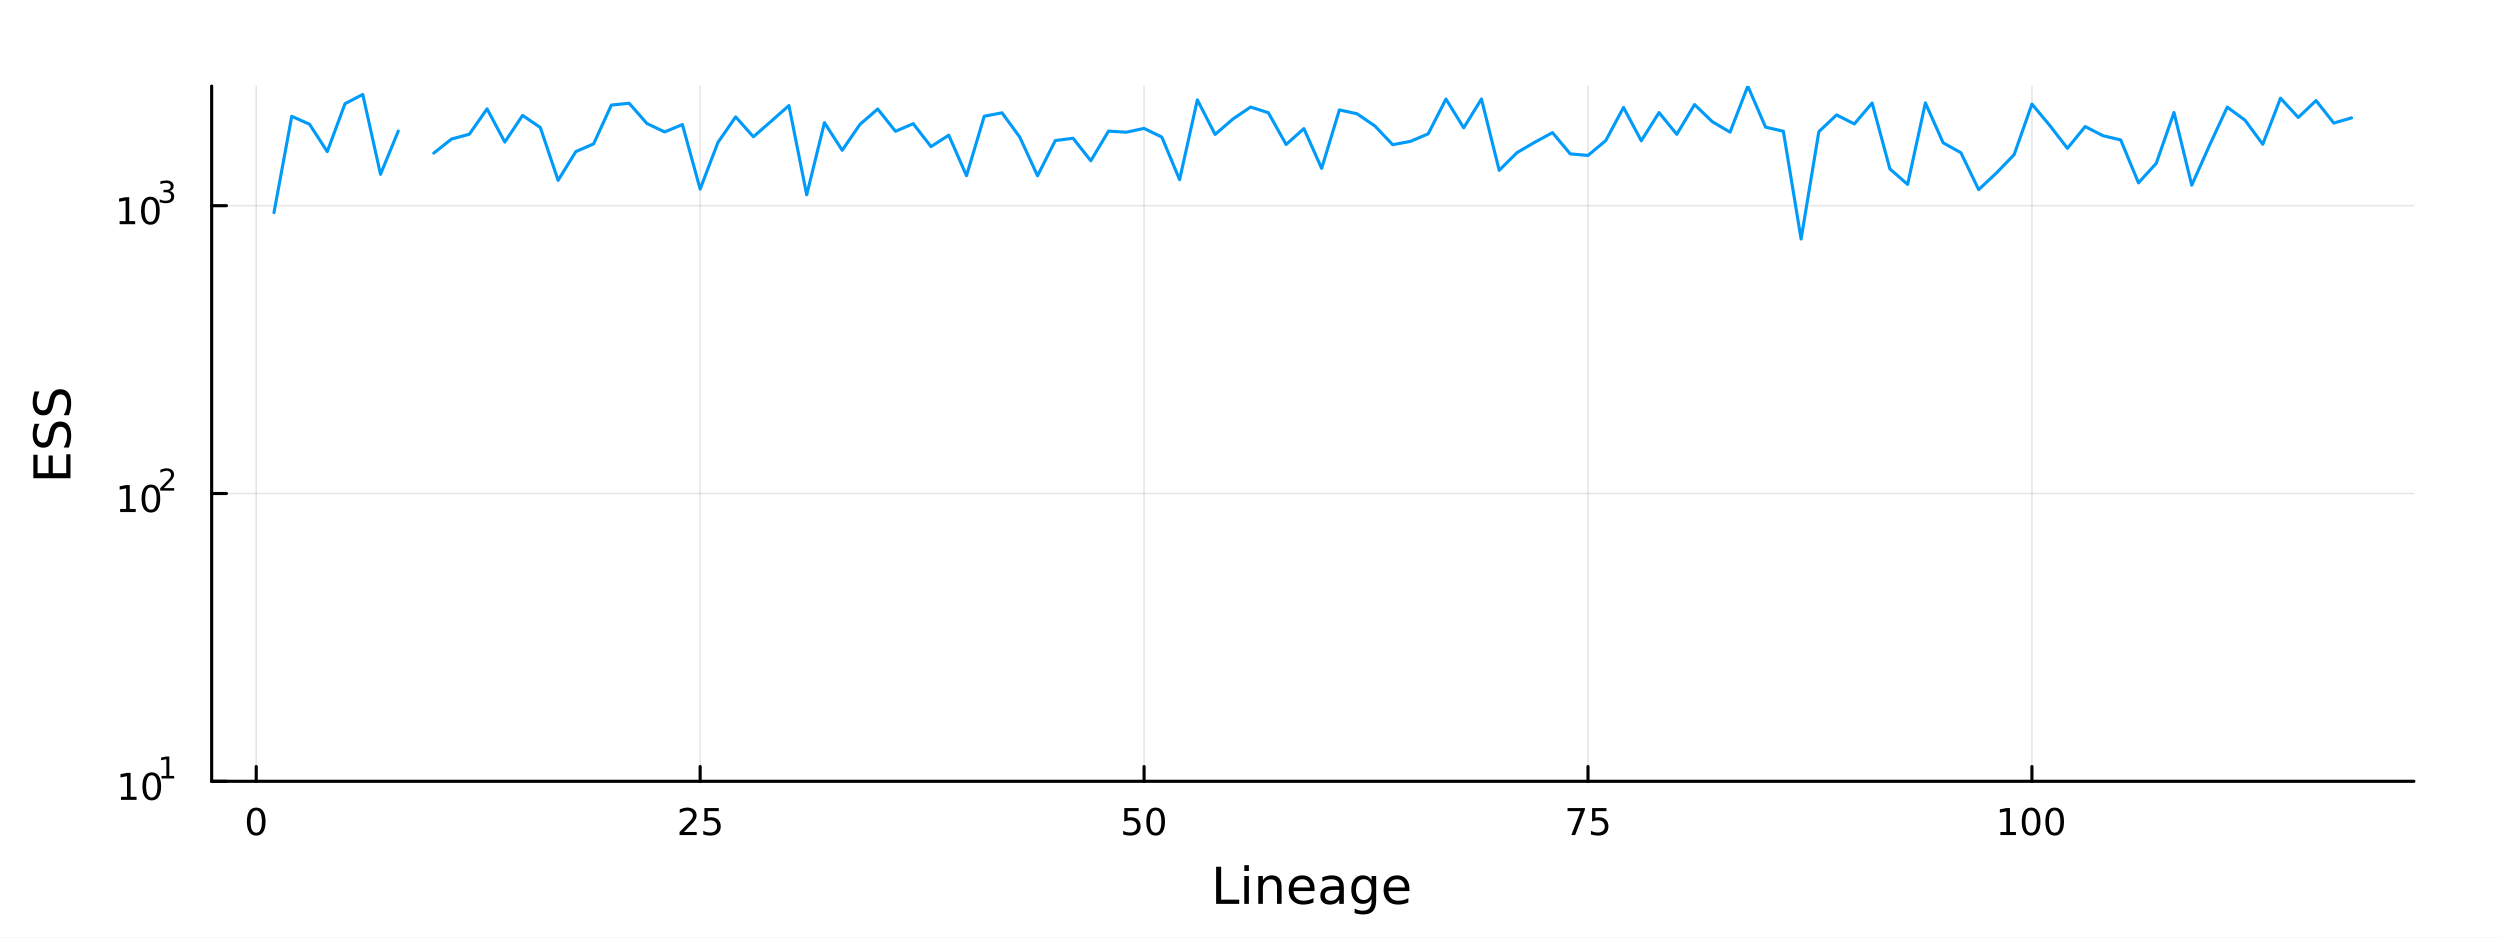
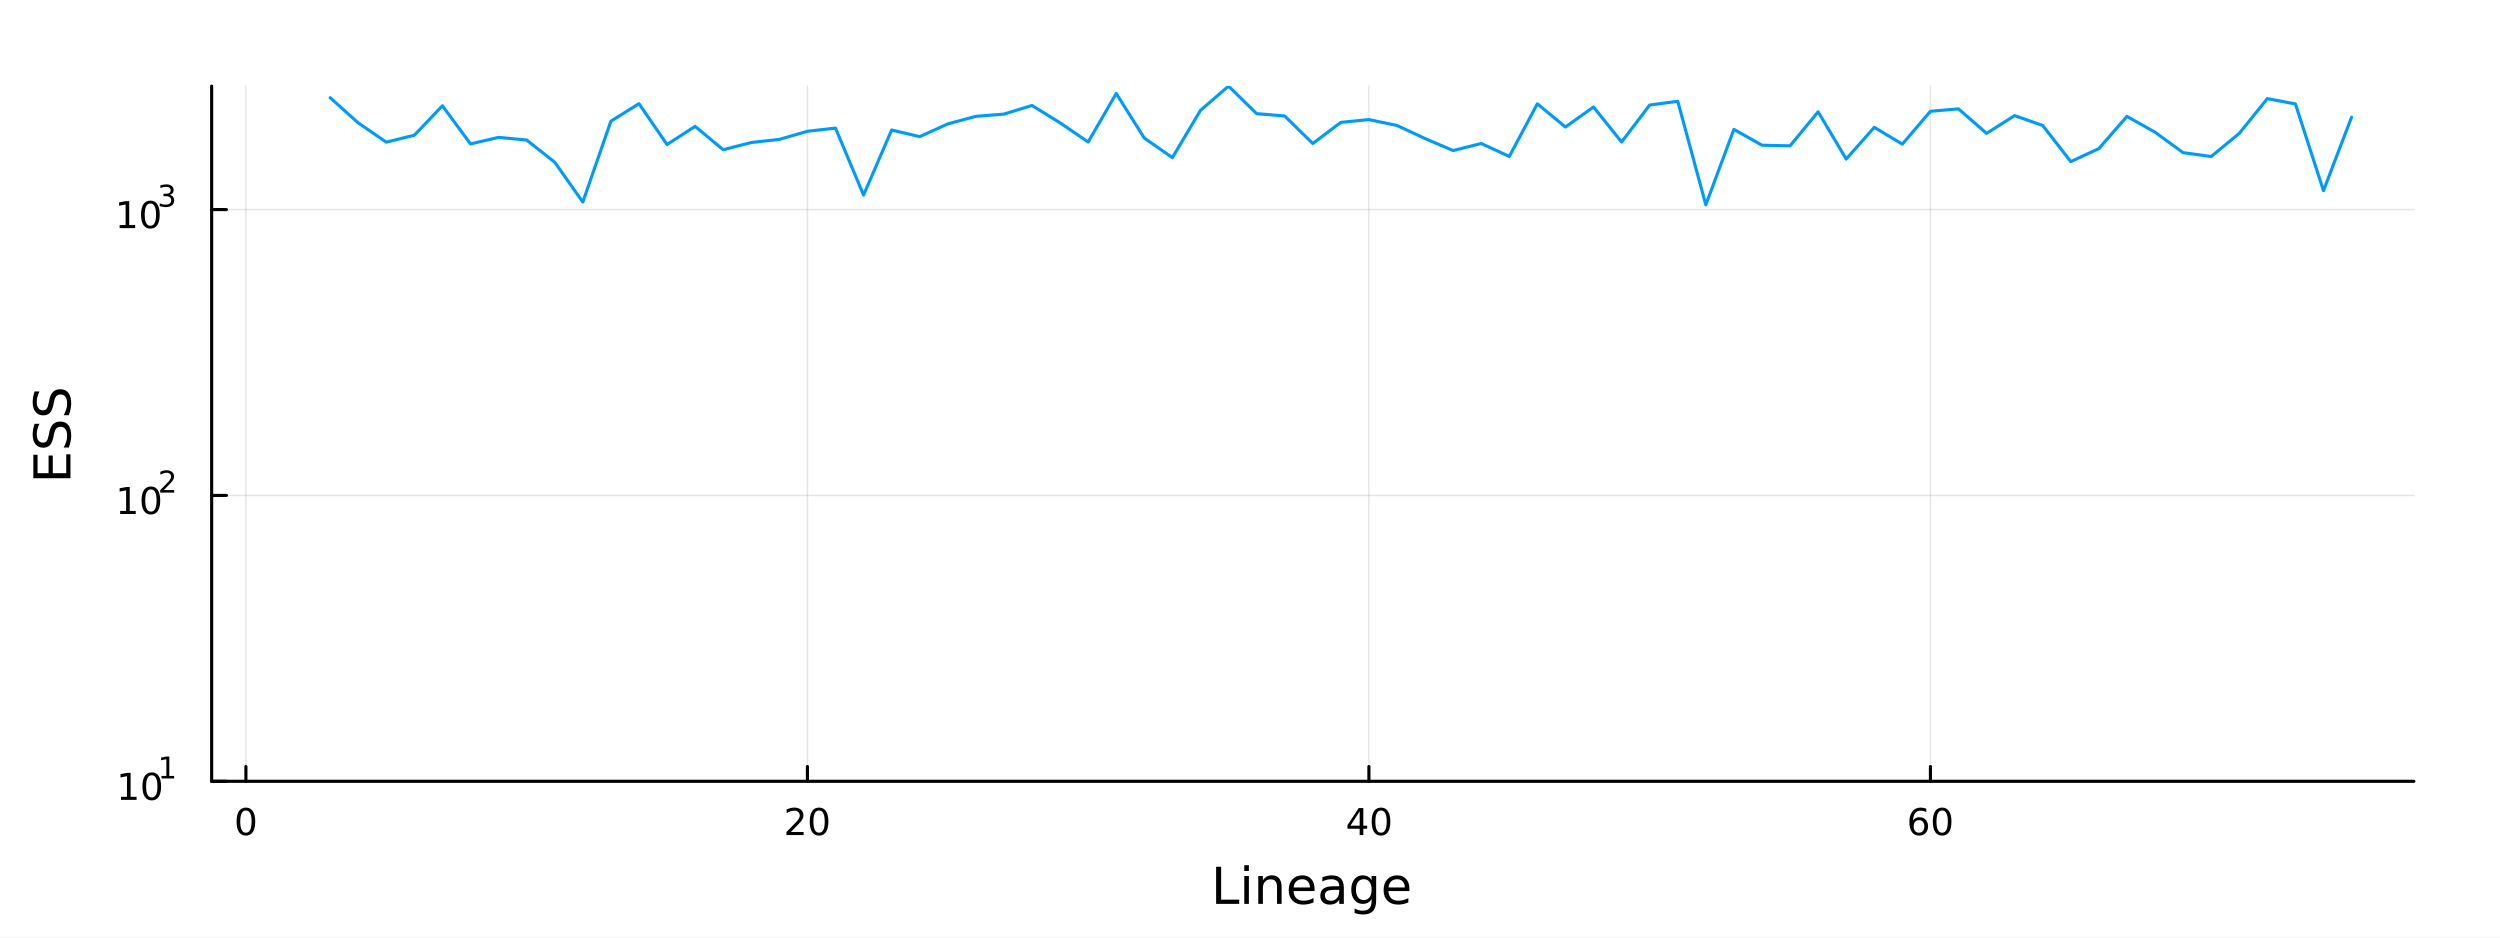
<svg xmlns="http://www.w3.org/2000/svg" width="800" height="300" viewBox="0 0 3200 1200">
  <defs>
-     <clipPath id="clip720">
+     <clipPath id="clip120">
      <rect x="0" y="0" width="3200" height="1200" />
    </clipPath>
  </defs>
-   <path clip-path="url(#clip720)" d="M0 1200 L3200 1200 L3200 0 L0 0  Z" fill="#ffffff" fill-rule="evenodd" fill-opacity="1" />
+   <path clip-path="url(#clip120)" d="M0 1200 L3200 1200 L3200 0 L0 0  Z" fill="#ffffff" fill-rule="evenodd" fill-opacity="1" />
  <defs>
-     <clipPath id="clip721">
+     <clipPath id="clip121">
      <rect x="640" y="0" width="2241" height="1200" />
    </clipPath>
  </defs>
-   <path clip-path="url(#clip720)" d="M270.918 1000.1 L3089.76 1000.1 L3089.76 110.236 L270.918 110.236  Z" fill="#ffffff" fill-rule="evenodd" fill-opacity="1" />
+   <path clip-path="url(#clip120)" d="M270.918 1000.1 L3089.76 1000.1 L3089.76 110.236 L270.918 110.236  Z" fill="#ffffff" fill-rule="evenodd" fill-opacity="1" />
  <defs>
-     <clipPath id="clip722">
+     <clipPath id="clip122">
      <rect x="270" y="110" width="2820" height="891" />
    </clipPath>
  </defs>
-   <polyline clip-path="url(#clip722)" style="stroke:#000000; stroke-linecap:round; stroke-linejoin:round; stroke-width:2; stroke-opacity:0.1; fill:none" points="327.967,1000.1 327.967,110.236 " />
-   <polyline clip-path="url(#clip722)" style="stroke:#000000; stroke-linecap:round; stroke-linejoin:round; stroke-width:2; stroke-opacity:0.1; fill:none" points="896.191,1000.1 896.191,110.236 " />
-   <polyline clip-path="url(#clip722)" style="stroke:#000000; stroke-linecap:round; stroke-linejoin:round; stroke-width:2; stroke-opacity:0.1; fill:none" points="1464.42,1000.1 1464.42,110.236 " />
-   <polyline clip-path="url(#clip722)" style="stroke:#000000; stroke-linecap:round; stroke-linejoin:round; stroke-width:2; stroke-opacity:0.1; fill:none" points="2032.64,1000.1 2032.64,110.236 " />
-   <polyline clip-path="url(#clip722)" style="stroke:#000000; stroke-linecap:round; stroke-linejoin:round; stroke-width:2; stroke-opacity:0.1; fill:none" points="2600.86,1000.1 2600.86,110.236 " />
-   <polyline clip-path="url(#clip720)" style="stroke:#000000; stroke-linecap:round; stroke-linejoin:round; stroke-width:4; stroke-opacity:1; fill:none" points="270.918,1000.1 3089.76,1000.1 " />
-   <polyline clip-path="url(#clip720)" style="stroke:#000000; stroke-linecap:round; stroke-linejoin:round; stroke-width:4; stroke-opacity:1; fill:none" points="327.967,1000.1 327.967,981.2 " />
-   <polyline clip-path="url(#clip720)" style="stroke:#000000; stroke-linecap:round; stroke-linejoin:round; stroke-width:4; stroke-opacity:1; fill:none" points="896.191,1000.1 896.191,981.2 " />
-   <polyline clip-path="url(#clip720)" style="stroke:#000000; stroke-linecap:round; stroke-linejoin:round; stroke-width:4; stroke-opacity:1; fill:none" points="1464.42,1000.1 1464.42,981.2 " />
-   <polyline clip-path="url(#clip720)" style="stroke:#000000; stroke-linecap:round; stroke-linejoin:round; stroke-width:4; stroke-opacity:1; fill:none" points="2032.64,1000.1 2032.64,981.2 " />
-   <polyline clip-path="url(#clip720)" style="stroke:#000000; stroke-linecap:round; stroke-linejoin:round; stroke-width:4; stroke-opacity:1; fill:none" points="2600.86,1000.1 2600.86,981.2 " />
-   <path clip-path="url(#clip720)" d="M327.967 1037.42 Q324.356 1037.42 322.528 1040.98 Q320.722 1044.52 320.722 1051.65 Q320.722 1058.76 322.528 1062.32 Q324.356 1065.87 327.967 1065.87 Q331.602 1065.87 333.407 1062.32 Q335.236 1058.76 335.236 1051.65 Q335.236 1044.52 333.407 1040.98 Q331.602 1037.42 327.967 1037.42 M327.967 1033.71 Q333.777 1033.71 336.833 1038.32 Q339.912 1042.9 339.912 1051.65 Q339.912 1060.38 336.833 1064.99 Q333.777 1069.57 327.967 1069.57 Q322.157 1069.57 319.078 1064.99 Q316.023 1060.38 316.023 1051.65 Q316.023 1042.9 319.078 1038.32 Q322.157 1033.71 327.967 1033.71 Z" fill="#000000" fill-rule="nonzero" fill-opacity="1" />
-   <path clip-path="url(#clip720)" d="M875.462 1064.96 L891.782 1064.96 L891.782 1068.9 L869.837 1068.9 L869.837 1064.96 Q872.499 1062.21 877.083 1057.58 Q881.689 1052.93 882.87 1051.58 Q885.115 1049.06 885.995 1047.32 Q886.898 1045.56 886.898 1043.87 Q886.898 1041.12 884.953 1039.38 Q883.032 1037.65 879.93 1037.65 Q877.731 1037.65 875.277 1038.41 Q872.847 1039.18 870.069 1040.73 L870.069 1036 Q872.893 1034.87 875.347 1034.29 Q877.8 1033.71 879.837 1033.71 Q885.208 1033.71 888.402 1036.4 Q891.597 1039.08 891.597 1043.57 Q891.597 1045.7 890.786 1047.62 Q889.999 1049.52 887.893 1052.12 Q887.314 1052.79 884.212 1056 Q881.111 1059.2 875.462 1064.96 Z" fill="#000000" fill-rule="nonzero" fill-opacity="1" />
-   <path clip-path="url(#clip720)" d="M901.643 1034.34 L919.999 1034.34 L919.999 1038.27 L905.925 1038.27 L905.925 1046.75 Q906.944 1046.4 907.962 1046.24 Q908.981 1046.05 909.999 1046.05 Q915.786 1046.05 919.166 1049.22 Q922.545 1052.39 922.545 1057.81 Q922.545 1063.39 919.073 1066.49 Q915.601 1069.57 909.282 1069.57 Q907.106 1069.57 904.837 1069.2 Q902.592 1068.83 900.184 1068.09 L900.184 1063.39 Q902.268 1064.52 904.49 1065.08 Q906.712 1065.63 909.189 1065.63 Q913.194 1065.63 915.532 1063.53 Q917.87 1061.42 917.87 1057.81 Q917.87 1054.2 915.532 1052.09 Q913.194 1049.99 909.189 1049.99 Q907.314 1049.99 905.439 1050.4 Q903.587 1050.82 901.643 1051.7 L901.643 1034.34 Z" fill="#000000" fill-rule="nonzero" fill-opacity="1" />
-   <path clip-path="url(#clip720)" d="M1439.11 1034.34 L1457.47 1034.34 L1457.47 1038.27 L1443.4 1038.27 L1443.4 1046.75 Q1444.42 1046.4 1445.43 1046.24 Q1446.45 1046.05 1447.47 1046.05 Q1453.26 1046.05 1456.64 1049.22 Q1460.02 1052.39 1460.02 1057.81 Q1460.02 1063.39 1456.55 1066.49 Q1453.07 1069.57 1446.75 1069.57 Q1444.58 1069.57 1442.31 1069.2 Q1440.06 1068.83 1437.66 1068.09 L1437.66 1063.39 Q1439.74 1064.52 1441.96 1065.08 Q1444.18 1065.63 1446.66 1065.63 Q1450.67 1065.63 1453 1063.53 Q1455.34 1061.42 1455.34 1057.81 Q1455.34 1054.2 1453 1052.09 Q1450.67 1049.99 1446.66 1049.99 Q1444.79 1049.99 1442.91 1050.4 Q1441.06 1050.82 1439.11 1051.7 L1439.11 1034.34 Z" fill="#000000" fill-rule="nonzero" fill-opacity="1" />
-   <path clip-path="url(#clip720)" d="M1479.23 1037.42 Q1475.62 1037.42 1473.79 1040.98 Q1471.98 1044.52 1471.98 1051.65 Q1471.98 1058.76 1473.79 1062.32 Q1475.62 1065.87 1479.23 1065.87 Q1482.86 1065.87 1484.67 1062.32 Q1486.5 1058.76 1486.5 1051.65 Q1486.5 1044.52 1484.67 1040.98 Q1482.86 1037.42 1479.23 1037.42 M1479.23 1033.71 Q1485.04 1033.71 1488.1 1038.32 Q1491.17 1042.9 1491.17 1051.65 Q1491.17 1060.38 1488.1 1064.99 Q1485.04 1069.57 1479.23 1069.57 Q1473.42 1069.57 1470.34 1064.99 Q1467.29 1060.38 1467.29 1051.65 Q1467.29 1042.9 1470.34 1038.32 Q1473.42 1033.71 1479.23 1033.71 Z" fill="#000000" fill-rule="nonzero" fill-opacity="1" />
-   <path clip-path="url(#clip720)" d="M2006.49 1034.34 L2028.72 1034.34 L2028.72 1036.33 L2016.17 1068.9 L2011.29 1068.9 L2023.09 1038.27 L2006.49 1038.27 L2006.49 1034.34 Z" fill="#000000" fill-rule="nonzero" fill-opacity="1" />
-   <path clip-path="url(#clip720)" d="M2037.88 1034.34 L2056.24 1034.34 L2056.24 1038.27 L2042.17 1038.27 L2042.17 1046.75 Q2043.18 1046.4 2044.2 1046.24 Q2045.22 1046.05 2046.24 1046.05 Q2052.03 1046.05 2055.41 1049.22 Q2058.79 1052.39 2058.79 1057.81 Q2058.79 1063.39 2055.31 1066.49 Q2051.84 1069.57 2045.52 1069.57 Q2043.35 1069.57 2041.08 1069.2 Q2038.83 1068.83 2036.42 1068.09 L2036.42 1063.39 Q2038.51 1064.52 2040.73 1065.08 Q2042.95 1065.63 2045.43 1065.63 Q2049.43 1065.63 2051.77 1063.53 Q2054.11 1061.42 2054.11 1057.81 Q2054.11 1054.2 2051.77 1052.09 Q2049.43 1049.99 2045.43 1049.99 Q2043.55 1049.99 2041.68 1050.4 Q2039.83 1050.82 2037.88 1051.7 L2037.88 1034.34 Z" fill="#000000" fill-rule="nonzero" fill-opacity="1" />
-   <path clip-path="url(#clip720)" d="M2560.47 1064.96 L2568.11 1064.96 L2568.11 1038.6 L2559.8 1040.26 L2559.8 1036 L2568.06 1034.34 L2572.74 1034.34 L2572.74 1064.96 L2580.38 1064.96 L2580.38 1068.9 L2560.47 1068.9 L2560.47 1064.96 Z" fill="#000000" fill-rule="nonzero" fill-opacity="1" />
-   <path clip-path="url(#clip720)" d="M2599.82 1037.42 Q2596.21 1037.42 2594.38 1040.98 Q2592.58 1044.52 2592.58 1051.65 Q2592.58 1058.76 2594.38 1062.32 Q2596.21 1065.87 2599.82 1065.87 Q2603.46 1065.87 2605.26 1062.32 Q2607.09 1058.76 2607.09 1051.65 Q2607.09 1044.52 2605.26 1040.98 Q2603.46 1037.42 2599.82 1037.42 M2599.82 1033.71 Q2605.63 1033.71 2608.69 1038.32 Q2611.77 1042.9 2611.77 1051.65 Q2611.77 1060.38 2608.69 1064.99 Q2605.63 1069.57 2599.82 1069.57 Q2594.01 1069.57 2590.93 1064.99 Q2587.88 1060.38 2587.88 1051.65 Q2587.88 1042.9 2590.93 1038.32 Q2594.01 1033.71 2599.82 1033.71 Z" fill="#000000" fill-rule="nonzero" fill-opacity="1" />
-   <path clip-path="url(#clip720)" d="M2629.98 1037.42 Q2626.37 1037.42 2624.54 1040.98 Q2622.74 1044.52 2622.74 1051.65 Q2622.74 1058.76 2624.54 1062.32 Q2626.37 1065.87 2629.98 1065.87 Q2633.62 1065.87 2635.42 1062.32 Q2637.25 1058.76 2637.25 1051.65 Q2637.25 1044.52 2635.42 1040.98 Q2633.62 1037.42 2629.98 1037.42 M2629.98 1033.71 Q2635.79 1033.71 2638.85 1038.32 Q2641.93 1042.9 2641.93 1051.65 Q2641.93 1060.38 2638.85 1064.99 Q2635.79 1069.57 2629.98 1069.57 Q2624.17 1069.57 2621.1 1064.99 Q2618.04 1060.38 2618.04 1051.65 Q2618.04 1042.9 2621.1 1038.32 Q2624.17 1033.71 2629.98 1033.71 Z" fill="#000000" fill-rule="nonzero" fill-opacity="1" />
-   <path clip-path="url(#clip720)" d="M1556.64 1109.44 L1563.07 1109.44 L1563.07 1151.55 L1586.21 1151.55 L1586.21 1156.96 L1556.64 1156.96 L1556.64 1109.44 Z" fill="#000000" fill-rule="nonzero" fill-opacity="1" />
-   <path clip-path="url(#clip720)" d="M1592.7 1121.31 L1598.56 1121.31 L1598.56 1156.96 L1592.7 1156.96 L1592.7 1121.31 M1592.7 1107.44 L1598.56 1107.44 L1598.56 1114.85 L1592.7 1114.85 L1592.7 1107.44 Z" fill="#000000" fill-rule="nonzero" fill-opacity="1" />
-   <path clip-path="url(#clip720)" d="M1640.44 1135.45 L1640.44 1156.96 L1634.59 1156.96 L1634.59 1135.64 Q1634.59 1130.58 1632.61 1128.06 Q1630.64 1125.55 1626.69 1125.55 Q1621.95 1125.55 1619.21 1128.57 Q1616.48 1131.59 1616.48 1136.81 L1616.48 1156.96 L1610.59 1156.96 L1610.59 1121.31 L1616.48 1121.31 L1616.48 1126.85 Q1618.58 1123.64 1621.41 1122.05 Q1624.27 1120.45 1628 1120.45 Q1634.14 1120.45 1637.29 1124.27 Q1640.44 1128.06 1640.44 1135.45 Z" fill="#000000" fill-rule="nonzero" fill-opacity="1" />
-   <path clip-path="url(#clip720)" d="M1682.62 1137.67 L1682.62 1140.54 L1655.69 1140.54 Q1656.07 1146.59 1659.32 1149.77 Q1662.6 1152.92 1668.42 1152.92 Q1671.79 1152.92 1674.95 1152.09 Q1678.13 1151.26 1681.25 1149.61 L1681.25 1155.15 Q1678.1 1156.48 1674.79 1157.18 Q1671.48 1157.88 1668.07 1157.88 Q1659.54 1157.88 1654.54 1152.92 Q1649.58 1147.95 1649.58 1139.49 Q1649.58 1130.74 1654.29 1125.61 Q1659.03 1120.45 1667.05 1120.45 Q1674.25 1120.45 1678.42 1125.1 Q1682.62 1129.72 1682.62 1137.67 M1676.76 1135.95 Q1676.7 1131.15 1674.05 1128.28 Q1671.44 1125.42 1667.12 1125.42 Q1662.21 1125.42 1659.25 1128.19 Q1656.33 1130.96 1655.88 1135.99 L1676.76 1135.95 Z" fill="#000000" fill-rule="nonzero" fill-opacity="1" />
-   <path clip-path="url(#clip720)" d="M1708.43 1139.04 Q1701.33 1139.04 1698.59 1140.67 Q1695.86 1142.29 1695.86 1146.2 Q1695.86 1149.32 1697.89 1151.17 Q1699.96 1152.98 1703.5 1152.98 Q1708.37 1152.98 1711.29 1149.55 Q1714.25 1146.08 1714.25 1140.35 L1714.25 1139.04 L1708.43 1139.04 M1720.11 1136.62 L1720.11 1156.96 L1714.25 1156.96 L1714.25 1151.55 Q1712.25 1154.8 1709.26 1156.36 Q1706.27 1157.88 1701.94 1157.88 Q1696.46 1157.88 1693.22 1154.83 Q1690 1151.74 1690 1146.59 Q1690 1140.57 1694.01 1137.51 Q1698.05 1134.46 1706.04 1134.46 L1714.25 1134.46 L1714.25 1133.89 Q1714.25 1129.84 1711.58 1127.65 Q1708.94 1125.42 1704.13 1125.42 Q1701.08 1125.42 1698.18 1126.15 Q1695.28 1126.88 1692.61 1128.35 L1692.61 1122.94 Q1695.83 1121.7 1698.85 1121.09 Q1701.87 1120.45 1704.74 1120.45 Q1712.47 1120.45 1716.29 1124.46 Q1720.11 1128.48 1720.11 1136.62 Z" fill="#000000" fill-rule="nonzero" fill-opacity="1" />
-   <path clip-path="url(#clip720)" d="M1755.63 1138.72 Q1755.63 1132.36 1752.99 1128.86 Q1750.38 1125.36 1745.64 1125.36 Q1740.93 1125.36 1738.28 1128.86 Q1735.67 1132.36 1735.67 1138.72 Q1735.67 1145.06 1738.28 1148.56 Q1740.93 1152.06 1745.64 1152.06 Q1750.38 1152.06 1752.99 1148.56 Q1755.63 1145.06 1755.63 1138.72 M1761.49 1152.54 Q1761.49 1161.64 1757.45 1166.06 Q1753.4 1170.52 1745.06 1170.52 Q1741.98 1170.52 1739.24 1170.04 Q1736.5 1169.6 1733.92 1168.64 L1733.92 1162.95 Q1736.5 1164.35 1739.02 1165.01 Q1741.53 1165.68 1744.14 1165.68 Q1749.9 1165.68 1752.77 1162.66 Q1755.63 1159.67 1755.63 1153.59 L1755.63 1150.69 Q1753.82 1153.84 1750.98 1155.4 Q1748.15 1156.96 1744.2 1156.96 Q1737.65 1156.96 1733.64 1151.96 Q1729.63 1146.97 1729.63 1138.72 Q1729.63 1130.45 1733.64 1125.45 Q1737.65 1120.45 1744.2 1120.45 Q1748.15 1120.45 1750.98 1122.01 Q1753.82 1123.57 1755.63 1126.72 L1755.63 1121.31 L1761.49 1121.31 L1761.49 1152.54 Z" fill="#000000" fill-rule="nonzero" fill-opacity="1" />
-   <path clip-path="url(#clip720)" d="M1804.04 1137.67 L1804.04 1140.54 L1777.12 1140.54 Q1777.5 1146.59 1780.74 1149.77 Q1784.02 1152.92 1789.85 1152.92 Q1793.22 1152.92 1796.37 1152.09 Q1799.55 1151.26 1802.67 1149.61 L1802.67 1155.15 Q1799.52 1156.48 1796.21 1157.18 Q1792.9 1157.88 1789.5 1157.88 Q1780.97 1157.88 1775.97 1152.92 Q1771 1147.95 1771 1139.49 Q1771 1130.74 1775.71 1125.61 Q1780.46 1120.45 1788.48 1120.45 Q1795.67 1120.45 1799.84 1125.1 Q1804.04 1129.72 1804.04 1137.67 M1798.19 1135.95 Q1798.12 1131.15 1795.48 1128.28 Q1792.87 1125.42 1788.54 1125.42 Q1783.64 1125.42 1780.68 1128.19 Q1777.75 1130.96 1777.31 1135.99 L1798.19 1135.95 Z" fill="#000000" fill-rule="nonzero" fill-opacity="1" />
-   <polyline clip-path="url(#clip722)" style="stroke:#000000; stroke-linecap:round; stroke-linejoin:round; stroke-width:2; stroke-opacity:0.1; fill:none" points="270.918,1000.1 3089.76,1000.1 " />
-   <polyline clip-path="url(#clip722)" style="stroke:#000000; stroke-linecap:round; stroke-linejoin:round; stroke-width:2; stroke-opacity:0.1; fill:none" points="270.918,631.679 3089.76,631.679 " />
-   <polyline clip-path="url(#clip722)" style="stroke:#000000; stroke-linecap:round; stroke-linejoin:round; stroke-width:2; stroke-opacity:0.1; fill:none" points="270.918,263.26 3089.76,263.26 " />
-   <polyline clip-path="url(#clip720)" style="stroke:#000000; stroke-linecap:round; stroke-linejoin:round; stroke-width:4; stroke-opacity:1; fill:none" points="270.918,1000.1 270.918,110.236 " />
-   <polyline clip-path="url(#clip720)" style="stroke:#000000; stroke-linecap:round; stroke-linejoin:round; stroke-width:4; stroke-opacity:1; fill:none" points="270.918,1000.1 289.815,1000.1 " />
-   <polyline clip-path="url(#clip720)" style="stroke:#000000; stroke-linecap:round; stroke-linejoin:round; stroke-width:4; stroke-opacity:1; fill:none" points="270.918,631.679 289.815,631.679 " />
-   <polyline clip-path="url(#clip720)" style="stroke:#000000; stroke-linecap:round; stroke-linejoin:round; stroke-width:4; stroke-opacity:1; fill:none" points="270.918,263.26 289.815,263.26 " />
-   <path clip-path="url(#clip720)" d="M154.902 1019.89 L162.54 1019.89 L162.54 993.525 L154.23 995.191 L154.23 990.932 L162.494 989.265 L167.17 989.265 L167.17 1019.89 L174.809 1019.89 L174.809 1023.83 L154.902 1023.83 L154.902 1019.89 Z" fill="#000000" fill-rule="nonzero" fill-opacity="1" />
-   <path clip-path="url(#clip720)" d="M194.253 992.344 Q190.642 992.344 188.813 995.909 Q187.008 999.45 187.008 1006.58 Q187.008 1013.69 188.813 1017.25 Q190.642 1020.79 194.253 1020.79 Q197.887 1020.79 199.693 1017.25 Q201.522 1013.69 201.522 1006.58 Q201.522 999.45 199.693 995.909 Q197.887 992.344 194.253 992.344 M194.253 988.64 Q200.063 988.64 203.119 993.247 Q206.198 997.83 206.198 1006.58 Q206.198 1015.31 203.119 1019.91 Q200.063 1024.5 194.253 1024.5 Q188.443 1024.5 185.364 1019.91 Q182.309 1015.31 182.309 1006.58 Q182.309 997.83 185.364 993.247 Q188.443 988.64 194.253 988.64 Z" fill="#000000" fill-rule="nonzero" fill-opacity="1" />
-   <path clip-path="url(#clip720)" d="M206.743 993.218 L212.95 993.218 L212.95 971.796 L206.198 973.15 L206.198 969.689 L212.912 968.335 L216.711 968.335 L216.711 993.218 L222.918 993.218 L222.918 996.415 L206.743 996.415 L206.743 993.218 Z" fill="#000000" fill-rule="nonzero" fill-opacity="1" />
-   <path clip-path="url(#clip720)" d="M153.792 651.471 L161.431 651.471 L161.431 625.106 L153.121 626.772 L153.121 622.513 L161.384 620.846 L166.06 620.846 L166.06 651.471 L173.699 651.471 L173.699 655.406 L153.792 655.406 L153.792 651.471 Z" fill="#000000" fill-rule="nonzero" fill-opacity="1" />
-   <path clip-path="url(#clip720)" d="M193.143 623.925 Q189.532 623.925 187.704 627.49 Q185.898 631.032 185.898 638.161 Q185.898 645.268 187.704 648.832 Q189.532 652.374 193.143 652.374 Q196.778 652.374 198.583 648.832 Q200.412 645.268 200.412 638.161 Q200.412 631.032 198.583 627.49 Q196.778 623.925 193.143 623.925 M193.143 620.221 Q198.954 620.221 202.009 624.828 Q205.088 629.411 205.088 638.161 Q205.088 646.888 202.009 651.494 Q198.954 656.078 193.143 656.078 Q187.333 656.078 184.255 651.494 Q181.199 646.888 181.199 638.161 Q181.199 629.411 184.255 624.828 Q187.333 620.221 193.143 620.221 Z" fill="#000000" fill-rule="nonzero" fill-opacity="1" />
-   <path clip-path="url(#clip720)" d="M209.658 624.799 L222.918 624.799 L222.918 627.996 L205.088 627.996 L205.088 624.799 Q207.251 622.561 210.975 618.799 Q214.717 615.019 215.677 613.928 Q217.501 611.878 218.216 610.467 Q218.949 609.038 218.949 607.665 Q218.949 605.427 217.369 604.016 Q215.808 602.606 213.288 602.606 Q211.501 602.606 209.508 603.226 Q207.533 603.847 205.276 605.107 L205.276 601.27 Q207.57 600.349 209.564 599.878 Q211.558 599.408 213.213 599.408 Q217.576 599.408 220.172 601.59 Q222.767 603.772 222.767 607.42 Q222.767 609.151 222.109 610.712 Q221.469 612.254 219.758 614.36 Q219.288 614.906 216.767 617.52 Q214.247 620.116 209.658 624.799 Z" fill="#000000" fill-rule="nonzero" fill-opacity="1" />
-   <path clip-path="url(#clip720)" d="M153.134 283.052 L160.772 283.052 L160.772 256.687 L152.462 258.353 L152.462 254.094 L160.726 252.428 L165.402 252.428 L165.402 283.052 L173.041 283.052 L173.041 286.988 L153.134 286.988 L153.134 283.052 Z" fill="#000000" fill-rule="nonzero" fill-opacity="1" />
-   <path clip-path="url(#clip720)" d="M192.485 255.506 Q188.874 255.506 187.045 259.071 Q185.24 262.613 185.24 269.742 Q185.24 276.849 187.045 280.414 Q188.874 283.955 192.485 283.955 Q196.119 283.955 197.925 280.414 Q199.754 276.849 199.754 269.742 Q199.754 262.613 197.925 259.071 Q196.119 255.506 192.485 255.506 M192.485 251.803 Q198.295 251.803 201.351 256.409 Q204.43 260.992 204.43 269.742 Q204.43 278.469 201.351 283.076 Q198.295 287.659 192.485 287.659 Q186.675 287.659 183.596 283.076 Q180.541 278.469 180.541 269.742 Q180.541 260.992 183.596 256.409 Q186.675 251.803 192.485 251.803 Z" fill="#000000" fill-rule="nonzero" fill-opacity="1" />
-   <path clip-path="url(#clip720)" d="M217.125 244.437 Q219.852 245.02 221.375 246.863 Q222.918 248.706 222.918 251.415 Q222.918 255.571 220.059 257.847 Q217.2 260.123 211.934 260.123 Q210.166 260.123 208.285 259.765 Q206.423 259.427 204.43 258.731 L204.43 255.063 Q206.009 255.985 207.89 256.455 Q209.771 256.925 211.821 256.925 Q215.395 256.925 217.256 255.515 Q219.137 254.104 219.137 251.415 Q219.137 248.932 217.388 247.54 Q215.658 246.13 212.555 246.13 L209.282 246.13 L209.282 243.008 L212.705 243.008 Q215.507 243.008 216.993 241.898 Q218.479 240.769 218.479 238.663 Q218.479 236.5 216.937 235.353 Q215.413 234.187 212.555 234.187 Q210.994 234.187 209.207 234.525 Q207.42 234.864 205.276 235.578 L205.276 232.193 Q207.439 231.591 209.32 231.29 Q211.219 230.989 212.893 230.989 Q217.219 230.989 219.739 232.964 Q222.259 234.92 222.259 238.268 Q222.259 240.6 220.924 242.218 Q219.589 243.816 217.125 244.437 Z" fill="#000000" fill-rule="nonzero" fill-opacity="1" />
-   <path clip-path="url(#clip720)" d="M42.686 612.124 L42.686 582.078 L48.097 582.078 L48.097 605.695 L62.165 605.695 L62.165 583.065 L67.576 583.065 L67.576 605.695 L84.795 605.695 L84.795 581.505 L90.206 581.505 L90.206 612.124 L42.686 612.124 Z" fill="#000000" fill-rule="nonzero" fill-opacity="1" />
-   <path clip-path="url(#clip720)" d="M44.246 542.451 L50.516 542.451 Q48.766 546.112 47.906 549.358 Q47.047 552.605 47.047 555.628 Q47.047 560.88 49.084 563.745 Q51.121 566.577 54.877 566.577 Q58.028 566.577 59.651 564.7 Q61.242 562.79 62.229 557.506 L63.025 553.623 Q64.393 546.43 67.863 543.024 Q71.3 539.587 77.093 539.587 Q84 539.587 87.564 544.234 Q91.129 548.849 91.129 557.793 Q91.129 561.167 90.365 564.986 Q89.602 568.774 88.106 572.848 L81.485 572.848 Q83.681 568.933 84.795 565.177 Q85.909 561.421 85.909 557.793 Q85.909 552.286 83.745 549.295 Q81.581 546.303 77.57 546.303 Q74.069 546.303 72.096 548.467 Q70.123 550.6 69.136 555.501 L68.372 559.416 Q66.94 566.609 63.884 569.824 Q60.828 573.039 55.386 573.039 Q49.084 573.039 45.455 568.615 Q41.827 564.159 41.827 556.361 Q41.827 553.019 42.432 549.549 Q43.036 546.08 44.246 542.451 Z" fill="#000000" fill-rule="nonzero" fill-opacity="1" />
-   <path clip-path="url(#clip720)" d="M44.246 501.074 L50.516 501.074 Q48.766 504.735 47.906 507.981 Q47.047 511.228 47.047 514.251 Q47.047 519.503 49.084 522.368 Q51.121 525.2 54.877 525.2 Q58.028 525.2 59.651 523.323 Q61.242 521.413 62.229 516.129 L63.025 512.246 Q64.393 505.053 67.863 501.647 Q71.3 498.21 77.093 498.21 Q84 498.21 87.564 502.857 Q91.129 507.472 91.129 516.416 Q91.129 519.79 90.365 523.609 Q89.602 527.397 88.106 531.471 L81.485 531.471 Q83.681 527.556 84.795 523.8 Q85.909 520.044 85.909 516.416 Q85.909 510.909 83.745 507.918 Q81.581 504.926 77.57 504.926 Q74.069 504.926 72.096 507.09 Q70.123 509.222 69.136 514.124 L68.372 518.039 Q66.94 525.232 63.884 528.447 Q60.828 531.662 55.386 531.662 Q49.084 531.662 45.455 527.237 Q41.827 522.781 41.827 514.983 Q41.827 511.641 42.432 508.172 Q43.036 504.703 44.246 501.074 Z" fill="#000000" fill-rule="nonzero" fill-opacity="1" />
-   <polyline clip-path="url(#clip722)" style="stroke:#009af9; stroke-linecap:round; stroke-linejoin:round; stroke-width:4; stroke-opacity:1; fill:none" points="350.696,272.167 373.425,148.901 396.154,158.956 418.883,194.066 441.612,132.736 464.341,120.915 487.07,223.138 509.799,167.76 " />
-   <polyline clip-path="url(#clip722)" style="stroke:#009af9; stroke-linecap:round; stroke-linejoin:round; stroke-width:4; stroke-opacity:1; fill:none" points="555.257,195.973 577.986,177.946 600.715,171.816 623.444,139.38 646.173,181.86 668.902,147.732 691.631,163.209 714.36,230.825 737.089,194.038 759.818,184.163 782.547,134.483 805.276,132.163 828.005,158.019 850.734,168.879 873.462,159.423 896.191,242.057 918.92,182.381 941.649,149.605 964.378,175.087 987.107,155.153 1009.84,135.113 1032.57,249.338 1055.29,157.001 1078.02,192.334 1100.75,159.217 1123.48,139.545 1146.21,168.054 1168.94,158.338 1191.67,187.658 1214.4,173.101 1237.13,224.866 1259.85,148.75 1282.58,144.426 1305.31,175.506 1328.04,225.002 1350.77,179.919 1373.5,176.965 1396.23,205.788 1418.96,167.797 1441.69,169.238 1464.42,164.345 1487.14,175.466 1509.87,230.002 1532.6,127.857 1555.33,172.066 1578.06,152.401 1600.79,137.001 1623.52,144.322 1646.25,184.959 1668.98,164.626 1691.71,215.564 1714.43,140.686 1737.16,145.697 1759.89,161.242 1782.62,185.189 1805.35,180.963 1828.08,171.304 1850.81,126.783 1873.54,163.6 1896.27,126.758 1918.99,218.043 1941.72,195.409 1964.45,182.118 1987.18,169.773 2009.91,196.985 2032.64,198.942 2055.37,179.946 2078.1,137.553 2100.83,180.207 2123.56,144.109 2146.28,171.941 2169.01,133.85 2191.74,155.748 2214.47,169.132 2237.2,110.236 2259.93,162.742 2282.66,167.969 2305.39,305.894 2328.12,168.579 2350.85,147.078 2373.57,158.656 2396.3,131.829 2419.03,216.133 2441.76,236.042 2464.49,131.747 2487.22,182.79 2509.95,195.47 2532.68,242.732 2555.41,221.423 2578.13,197.89 2600.86,133.199 2623.59,160.441 2646.32,189.863 2669.05,161.987 2691.78,173.684 2714.51,179.104 2737.24,234.032 2759.97,209.096 2782.7,143.959 2805.42,237.052 2828.15,186.049 2850.88,137.12 2873.61,153.829 2896.34,184.644 2919.07,125.719 2941.8,150.355 2964.53,128.752 2987.26,157.499 3009.99,150.906 " />
+   <polyline clip-path="url(#clip122)" style="stroke:#000000; stroke-linecap:round; stroke-linejoin:round; stroke-width:2; stroke-opacity:0.1; fill:none" points="314.76,1000.1 314.76,110.236 " />
+   <polyline clip-path="url(#clip122)" style="stroke:#000000; stroke-linecap:round; stroke-linejoin:round; stroke-width:2; stroke-opacity:0.1; fill:none" points="1033.49,1000.1 1033.49,110.236 " />
+   <polyline clip-path="url(#clip122)" style="stroke:#000000; stroke-linecap:round; stroke-linejoin:round; stroke-width:2; stroke-opacity:0.1; fill:none" points="1752.21,1000.1 1752.21,110.236 " />
+   <polyline clip-path="url(#clip122)" style="stroke:#000000; stroke-linecap:round; stroke-linejoin:round; stroke-width:2; stroke-opacity:0.1; fill:none" points="2470.94,1000.1 2470.94,110.236 " />
+   <polyline clip-path="url(#clip120)" style="stroke:#000000; stroke-linecap:round; stroke-linejoin:round; stroke-width:4; stroke-opacity:1; fill:none" points="270.918,1000.1 3089.76,1000.1 " />
+   <polyline clip-path="url(#clip120)" style="stroke:#000000; stroke-linecap:round; stroke-linejoin:round; stroke-width:4; stroke-opacity:1; fill:none" points="314.76,1000.1 314.76,981.2 " />
+   <polyline clip-path="url(#clip120)" style="stroke:#000000; stroke-linecap:round; stroke-linejoin:round; stroke-width:4; stroke-opacity:1; fill:none" points="1033.49,1000.1 1033.49,981.2 " />
+   <polyline clip-path="url(#clip120)" style="stroke:#000000; stroke-linecap:round; stroke-linejoin:round; stroke-width:4; stroke-opacity:1; fill:none" points="1752.21,1000.1 1752.21,981.2 " />
+   <polyline clip-path="url(#clip120)" style="stroke:#000000; stroke-linecap:round; stroke-linejoin:round; stroke-width:4; stroke-opacity:1; fill:none" points="2470.94,1000.1 2470.94,981.2 " />
+   <path clip-path="url(#clip120)" d="M314.76 1037.42 Q311.149 1037.42 309.32 1040.98 Q307.515 1044.52 307.515 1051.65 Q307.515 1058.76 309.32 1062.32 Q311.149 1065.87 314.76 1065.87 Q318.394 1065.87 320.2 1062.32 Q322.028 1058.76 322.028 1051.65 Q322.028 1044.52 320.2 1040.98 Q318.394 1037.42 314.76 1037.42 M314.76 1033.71 Q320.57 1033.71 323.626 1038.32 Q326.704 1042.9 326.704 1051.65 Q326.704 1060.38 323.626 1064.99 Q320.57 1069.57 314.76 1069.57 Q308.95 1069.57 305.871 1064.99 Q302.816 1060.38 302.816 1051.65 Q302.816 1042.9 305.871 1038.32 Q308.95 1033.71 314.76 1033.71 Z" fill="#000000" fill-rule="nonzero" fill-opacity="1" />
+   <path clip-path="url(#clip120)" d="M1012.26 1064.96 L1028.58 1064.96 L1028.58 1068.9 L1006.63 1068.9 L1006.63 1064.96 Q1009.3 1062.21 1013.88 1057.58 Q1018.49 1052.93 1019.67 1051.58 Q1021.91 1049.06 1022.79 1047.32 Q1023.7 1045.56 1023.7 1043.87 Q1023.7 1041.12 1021.75 1039.38 Q1019.83 1037.65 1016.73 1037.65 Q1014.53 1037.65 1012.07 1038.41 Q1009.64 1039.18 1006.87 1040.73 L1006.87 1036 Q1009.69 1034.87 1012.14 1034.29 Q1014.6 1033.71 1016.63 1033.71 Q1022.01 1033.71 1025.2 1036.4 Q1028.39 1039.08 1028.39 1043.57 Q1028.39 1045.7 1027.58 1047.62 Q1026.8 1049.52 1024.69 1052.12 Q1024.11 1052.79 1021.01 1056 Q1017.91 1059.2 1012.26 1064.96 Z" fill="#000000" fill-rule="nonzero" fill-opacity="1" />
+   <path clip-path="url(#clip120)" d="M1048.39 1037.42 Q1044.78 1037.42 1042.95 1040.98 Q1041.15 1044.52 1041.15 1051.65 Q1041.15 1058.76 1042.95 1062.32 Q1044.78 1065.87 1048.39 1065.87 Q1052.03 1065.87 1053.83 1062.32 Q1055.66 1058.76 1055.66 1051.65 Q1055.66 1044.52 1053.83 1040.98 Q1052.03 1037.42 1048.39 1037.42 M1048.39 1033.71 Q1054.2 1033.71 1057.26 1038.32 Q1060.34 1042.9 1060.34 1051.65 Q1060.34 1060.38 1057.26 1064.99 Q1054.2 1069.57 1048.39 1069.57 Q1042.58 1069.57 1039.51 1064.99 Q1036.45 1060.38 1036.45 1051.65 Q1036.45 1042.9 1039.51 1038.32 Q1042.58 1033.71 1048.39 1033.71 Z" fill="#000000" fill-rule="nonzero" fill-opacity="1" />
+   <path clip-path="url(#clip120)" d="M1740.38 1038.41 L1728.58 1056.86 L1740.38 1056.86 L1740.38 1038.41 M1739.16 1034.34 L1745.04 1034.34 L1745.04 1056.86 L1749.97 1056.86 L1749.97 1060.75 L1745.04 1060.75 L1745.04 1068.9 L1740.38 1068.9 L1740.38 1060.75 L1724.78 1060.75 L1724.78 1056.24 L1739.16 1034.34 Z" fill="#000000" fill-rule="nonzero" fill-opacity="1" />
+   <path clip-path="url(#clip120)" d="M1767.7 1037.42 Q1764.09 1037.42 1762.26 1040.98 Q1760.45 1044.52 1760.45 1051.65 Q1760.45 1058.76 1762.26 1062.32 Q1764.09 1065.87 1767.7 1065.87 Q1771.33 1065.87 1773.14 1062.32 Q1774.97 1058.76 1774.97 1051.65 Q1774.97 1044.52 1773.14 1040.98 Q1771.33 1037.42 1767.7 1037.42 M1767.7 1033.71 Q1773.51 1033.71 1776.57 1038.32 Q1779.64 1042.9 1779.64 1051.65 Q1779.64 1060.38 1776.57 1064.99 Q1773.51 1069.57 1767.7 1069.57 Q1761.89 1069.57 1758.81 1064.99 Q1755.76 1060.38 1755.76 1051.65 Q1755.76 1042.9 1758.81 1038.32 Q1761.89 1033.71 1767.7 1033.71 Z" fill="#000000" fill-rule="nonzero" fill-opacity="1" />
+   <path clip-path="url(#clip120)" d="M2456.35 1049.75 Q2453.2 1049.75 2451.35 1051.91 Q2449.52 1054.06 2449.52 1057.81 Q2449.52 1061.54 2451.35 1063.71 Q2453.2 1065.87 2456.35 1065.87 Q2459.49 1065.87 2461.32 1063.71 Q2463.17 1061.54 2463.17 1057.81 Q2463.17 1054.06 2461.32 1051.91 Q2459.49 1049.75 2456.35 1049.75 M2465.63 1035.1 L2465.63 1039.36 Q2463.87 1038.53 2462.06 1038.09 Q2460.28 1037.65 2458.52 1037.65 Q2453.89 1037.65 2451.44 1040.77 Q2449.01 1043.9 2448.66 1050.22 Q2450.03 1048.2 2452.09 1047.14 Q2454.15 1046.05 2456.62 1046.05 Q2461.83 1046.05 2464.84 1049.22 Q2467.87 1052.37 2467.87 1057.81 Q2467.87 1063.13 2464.72 1066.35 Q2461.58 1069.57 2456.35 1069.57 Q2450.35 1069.57 2447.18 1064.99 Q2444.01 1060.38 2444.01 1051.65 Q2444.01 1043.46 2447.9 1038.6 Q2451.79 1033.71 2458.34 1033.71 Q2460.1 1033.71 2461.88 1034.06 Q2463.68 1034.41 2465.63 1035.1 Z" fill="#000000" fill-rule="nonzero" fill-opacity="1" />
+   <path clip-path="url(#clip120)" d="M2485.93 1037.42 Q2482.32 1037.42 2480.49 1040.98 Q2478.68 1044.52 2478.68 1051.65 Q2478.68 1058.76 2480.49 1062.32 Q2482.32 1065.87 2485.93 1065.87 Q2489.56 1065.87 2491.37 1062.32 Q2493.2 1058.76 2493.2 1051.65 Q2493.2 1044.52 2491.37 1040.98 Q2489.56 1037.42 2485.93 1037.42 M2485.93 1033.71 Q2491.74 1033.71 2494.79 1038.32 Q2497.87 1042.9 2497.87 1051.65 Q2497.87 1060.38 2494.79 1064.99 Q2491.74 1069.57 2485.93 1069.57 Q2480.12 1069.57 2477.04 1064.99 Q2473.98 1060.38 2473.98 1051.65 Q2473.98 1042.9 2477.04 1038.32 Q2480.12 1033.71 2485.93 1033.71 Z" fill="#000000" fill-rule="nonzero" fill-opacity="1" />
+   <path clip-path="url(#clip120)" d="M1556.64 1109.44 L1563.07 1109.44 L1563.07 1151.55 L1586.21 1151.55 L1586.21 1156.96 L1556.64 1156.96 L1556.64 1109.44 Z" fill="#000000" fill-rule="nonzero" fill-opacity="1" />
+   <path clip-path="url(#clip120)" d="M1592.7 1121.31 L1598.56 1121.31 L1598.56 1156.96 L1592.7 1156.96 L1592.7 1121.31 M1592.7 1107.44 L1598.56 1107.44 L1598.56 1114.85 L1592.7 1114.85 L1592.7 1107.44 Z" fill="#000000" fill-rule="nonzero" fill-opacity="1" />
+   <path clip-path="url(#clip120)" d="M1640.44 1135.45 L1640.44 1156.96 L1634.59 1156.96 L1634.59 1135.64 Q1634.59 1130.58 1632.61 1128.06 Q1630.64 1125.55 1626.69 1125.55 Q1621.95 1125.55 1619.21 1128.57 Q1616.48 1131.59 1616.48 1136.81 L1616.48 1156.96 L1610.59 1156.96 L1610.59 1121.31 L1616.48 1121.31 L1616.48 1126.85 Q1618.58 1123.64 1621.41 1122.05 Q1624.27 1120.45 1628 1120.45 Q1634.14 1120.45 1637.29 1124.27 Q1640.44 1128.06 1640.44 1135.45 Z" fill="#000000" fill-rule="nonzero" fill-opacity="1" />
+   <path clip-path="url(#clip120)" d="M1682.62 1137.67 L1682.62 1140.54 L1655.69 1140.54 Q1656.07 1146.59 1659.32 1149.77 Q1662.6 1152.92 1668.42 1152.92 Q1671.79 1152.92 1674.95 1152.09 Q1678.13 1151.26 1681.25 1149.61 L1681.25 1155.15 Q1678.1 1156.48 1674.79 1157.18 Q1671.48 1157.88 1668.07 1157.88 Q1659.54 1157.88 1654.54 1152.92 Q1649.58 1147.95 1649.58 1139.49 Q1649.58 1130.74 1654.29 1125.61 Q1659.03 1120.45 1667.05 1120.45 Q1674.25 1120.45 1678.42 1125.1 Q1682.62 1129.72 1682.62 1137.67 M1676.76 1135.95 Q1676.7 1131.15 1674.05 1128.28 Q1671.44 1125.42 1667.12 1125.42 Q1662.21 1125.42 1659.25 1128.19 Q1656.33 1130.96 1655.88 1135.99 L1676.76 1135.95 Z" fill="#000000" fill-rule="nonzero" fill-opacity="1" />
+   <path clip-path="url(#clip120)" d="M1708.43 1139.04 Q1701.33 1139.04 1698.59 1140.67 Q1695.86 1142.29 1695.86 1146.2 Q1695.86 1149.32 1697.89 1151.17 Q1699.96 1152.98 1703.5 1152.98 Q1708.37 1152.98 1711.29 1149.55 Q1714.25 1146.08 1714.25 1140.35 L1714.25 1139.04 L1708.43 1139.04 M1720.11 1136.62 L1720.11 1156.96 L1714.25 1156.96 L1714.25 1151.55 Q1712.25 1154.8 1709.26 1156.36 Q1706.27 1157.88 1701.94 1157.88 Q1696.46 1157.88 1693.22 1154.83 Q1690 1151.74 1690 1146.59 Q1690 1140.57 1694.01 1137.51 Q1698.05 1134.46 1706.04 1134.46 L1714.25 1134.46 L1714.25 1133.89 Q1714.25 1129.84 1711.58 1127.65 Q1708.94 1125.42 1704.13 1125.42 Q1701.08 1125.42 1698.18 1126.15 Q1695.28 1126.88 1692.61 1128.35 L1692.61 1122.94 Q1695.83 1121.7 1698.85 1121.09 Q1701.87 1120.45 1704.74 1120.45 Q1712.47 1120.45 1716.29 1124.46 Q1720.11 1128.48 1720.11 1136.62 Z" fill="#000000" fill-rule="nonzero" fill-opacity="1" />
+   <path clip-path="url(#clip120)" d="M1755.63 1138.72 Q1755.63 1132.36 1752.99 1128.86 Q1750.38 1125.36 1745.64 1125.36 Q1740.93 1125.36 1738.28 1128.86 Q1735.67 1132.36 1735.67 1138.72 Q1735.67 1145.06 1738.28 1148.56 Q1740.93 1152.06 1745.64 1152.06 Q1750.38 1152.06 1752.99 1148.56 Q1755.63 1145.06 1755.63 1138.72 M1761.49 1152.54 Q1761.49 1161.64 1757.45 1166.06 Q1753.4 1170.52 1745.06 1170.52 Q1741.98 1170.52 1739.24 1170.04 Q1736.5 1169.6 1733.92 1168.64 L1733.92 1162.95 Q1736.5 1164.35 1739.02 1165.01 Q1741.53 1165.68 1744.14 1165.68 Q1749.9 1165.68 1752.77 1162.66 Q1755.63 1159.67 1755.63 1153.59 L1755.63 1150.69 Q1753.82 1153.84 1750.98 1155.4 Q1748.15 1156.96 1744.2 1156.96 Q1737.65 1156.96 1733.64 1151.96 Q1729.63 1146.97 1729.63 1138.72 Q1729.63 1130.45 1733.64 1125.45 Q1737.65 1120.45 1744.2 1120.45 Q1748.15 1120.45 1750.98 1122.01 Q1753.82 1123.57 1755.63 1126.72 L1755.63 1121.31 L1761.49 1121.31 L1761.49 1152.54 Z" fill="#000000" fill-rule="nonzero" fill-opacity="1" />
+   <path clip-path="url(#clip120)" d="M1804.04 1137.67 L1804.04 1140.54 L1777.12 1140.54 Q1777.5 1146.59 1780.74 1149.77 Q1784.02 1152.92 1789.85 1152.92 Q1793.22 1152.92 1796.37 1152.09 Q1799.55 1151.26 1802.67 1149.61 L1802.67 1155.15 Q1799.52 1156.48 1796.21 1157.18 Q1792.9 1157.88 1789.5 1157.88 Q1780.97 1157.88 1775.97 1152.92 Q1771 1147.95 1771 1139.49 Q1771 1130.74 1775.71 1125.61 Q1780.46 1120.45 1788.48 1120.45 Q1795.67 1120.45 1799.84 1125.1 Q1804.04 1129.72 1804.04 1137.67 M1798.19 1135.95 Q1798.12 1131.15 1795.48 1128.28 Q1792.87 1125.42 1788.54 1125.42 Q1783.64 1125.42 1780.68 1128.19 Q1777.75 1130.96 1777.31 1135.99 L1798.19 1135.95 Z" fill="#000000" fill-rule="nonzero" fill-opacity="1" />
+   <polyline clip-path="url(#clip122)" style="stroke:#000000; stroke-linecap:round; stroke-linejoin:round; stroke-width:2; stroke-opacity:0.1; fill:none" points="270.918,1000.1 3089.76,1000.1 " />
+   <polyline clip-path="url(#clip122)" style="stroke:#000000; stroke-linecap:round; stroke-linejoin:round; stroke-width:2; stroke-opacity:0.1; fill:none" points="270.918,634.176 3089.76,634.176 " />
+   <polyline clip-path="url(#clip122)" style="stroke:#000000; stroke-linecap:round; stroke-linejoin:round; stroke-width:2; stroke-opacity:0.1; fill:none" points="270.918,268.254 3089.76,268.254 " />
+   <polyline clip-path="url(#clip120)" style="stroke:#000000; stroke-linecap:round; stroke-linejoin:round; stroke-width:4; stroke-opacity:1; fill:none" points="270.918,1000.1 270.918,110.236 " />
+   <polyline clip-path="url(#clip120)" style="stroke:#000000; stroke-linecap:round; stroke-linejoin:round; stroke-width:4; stroke-opacity:1; fill:none" points="270.918,1000.1 289.815,1000.1 " />
+   <polyline clip-path="url(#clip120)" style="stroke:#000000; stroke-linecap:round; stroke-linejoin:round; stroke-width:4; stroke-opacity:1; fill:none" points="270.918,634.176 289.815,634.176 " />
+   <polyline clip-path="url(#clip120)" style="stroke:#000000; stroke-linecap:round; stroke-linejoin:round; stroke-width:4; stroke-opacity:1; fill:none" points="270.918,268.254 289.815,268.254 " />
+   <path clip-path="url(#clip120)" d="M154.902 1019.89 L162.54 1019.89 L162.54 993.525 L154.23 995.191 L154.23 990.932 L162.494 989.265 L167.17 989.265 L167.17 1019.89 L174.809 1019.89 L174.809 1023.83 L154.902 1023.83 L154.902 1019.89 Z" fill="#000000" fill-rule="nonzero" fill-opacity="1" />
+   <path clip-path="url(#clip120)" d="M194.253 992.344 Q190.642 992.344 188.813 995.909 Q187.008 999.45 187.008 1006.58 Q187.008 1013.69 188.813 1017.25 Q190.642 1020.79 194.253 1020.79 Q197.887 1020.79 199.693 1017.25 Q201.522 1013.69 201.522 1006.58 Q201.522 999.45 199.693 995.909 Q197.887 992.344 194.253 992.344 M194.253 988.64 Q200.063 988.64 203.119 993.247 Q206.198 997.83 206.198 1006.58 Q206.198 1015.31 203.119 1019.91 Q200.063 1024.5 194.253 1024.5 Q188.443 1024.5 185.364 1019.91 Q182.309 1015.31 182.309 1006.58 Q182.309 997.83 185.364 993.247 Q188.443 988.64 194.253 988.64 Z" fill="#000000" fill-rule="nonzero" fill-opacity="1" />
+   <path clip-path="url(#clip120)" d="M206.743 993.218 L212.95 993.218 L212.95 971.796 L206.198 973.15 L206.198 969.689 L212.912 968.335 L216.711 968.335 L216.711 993.218 L222.918 993.218 L222.918 996.415 L206.743 996.415 L206.743 993.218 Z" fill="#000000" fill-rule="nonzero" fill-opacity="1" />
+   <path clip-path="url(#clip120)" d="M153.792 653.968 L161.431 653.968 L161.431 627.603 L153.121 629.269 L153.121 625.01 L161.384 623.343 L166.06 623.343 L166.06 653.968 L173.699 653.968 L173.699 657.903 L153.792 657.903 L153.792 653.968 Z" fill="#000000" fill-rule="nonzero" fill-opacity="1" />
+   <path clip-path="url(#clip120)" d="M193.143 626.422 Q189.532 626.422 187.704 629.987 Q185.898 633.529 185.898 640.658 Q185.898 647.765 187.704 651.329 Q189.532 654.871 193.143 654.871 Q196.778 654.871 198.583 651.329 Q200.412 647.765 200.412 640.658 Q200.412 633.529 198.583 629.987 Q196.778 626.422 193.143 626.422 M193.143 622.718 Q198.954 622.718 202.009 627.325 Q205.088 631.908 205.088 640.658 Q205.088 649.385 202.009 653.991 Q198.954 658.575 193.143 658.575 Q187.333 658.575 184.255 653.991 Q181.199 649.385 181.199 640.658 Q181.199 631.908 184.255 627.325 Q187.333 622.718 193.143 622.718 Z" fill="#000000" fill-rule="nonzero" fill-opacity="1" />
+   <path clip-path="url(#clip120)" d="M209.658 627.296 L222.918 627.296 L222.918 630.493 L205.088 630.493 L205.088 627.296 Q207.251 625.058 210.975 621.296 Q214.717 617.516 215.677 616.425 Q217.501 614.375 218.216 612.964 Q218.949 611.535 218.949 610.162 Q218.949 607.924 217.369 606.513 Q215.808 605.103 213.288 605.103 Q211.501 605.103 209.508 605.723 Q207.533 606.344 205.276 607.604 L205.276 603.767 Q207.57 602.846 209.564 602.375 Q211.558 601.905 213.213 601.905 Q217.576 601.905 220.172 604.087 Q222.767 606.269 222.767 609.917 Q222.767 611.648 222.109 613.209 Q221.469 614.751 219.758 616.857 Q219.288 617.403 216.767 620.017 Q214.247 622.613 209.658 627.296 Z" fill="#000000" fill-rule="nonzero" fill-opacity="1" />
+   <path clip-path="url(#clip120)" d="M153.134 288.046 L160.772 288.046 L160.772 261.681 L152.462 263.347 L152.462 259.088 L160.726 257.421 L165.402 257.421 L165.402 288.046 L173.041 288.046 L173.041 291.981 L153.134 291.981 L153.134 288.046 Z" fill="#000000" fill-rule="nonzero" fill-opacity="1" />
+   <path clip-path="url(#clip120)" d="M192.485 260.5 Q188.874 260.5 187.045 264.065 Q185.24 267.607 185.24 274.736 Q185.24 281.843 187.045 285.407 Q188.874 288.949 192.485 288.949 Q196.119 288.949 197.925 285.407 Q199.754 281.843 199.754 274.736 Q199.754 267.607 197.925 264.065 Q196.119 260.5 192.485 260.5 M192.485 256.796 Q198.295 256.796 201.351 261.403 Q204.43 265.986 204.43 274.736 Q204.43 283.463 201.351 288.069 Q198.295 292.653 192.485 292.653 Q186.675 292.653 183.596 288.069 Q180.541 283.463 180.541 274.736 Q180.541 265.986 183.596 261.403 Q186.675 256.796 192.485 256.796 Z" fill="#000000" fill-rule="nonzero" fill-opacity="1" />
+   <path clip-path="url(#clip120)" d="M217.125 249.431 Q219.852 250.014 221.375 251.857 Q222.918 253.7 222.918 256.409 Q222.918 260.565 220.059 262.841 Q217.2 265.117 211.934 265.117 Q210.166 265.117 208.285 264.759 Q206.423 264.421 204.43 263.725 L204.43 260.057 Q206.009 260.979 207.89 261.449 Q209.771 261.919 211.821 261.919 Q215.395 261.919 217.256 260.509 Q219.137 259.098 219.137 256.409 Q219.137 253.926 217.388 252.534 Q215.658 251.124 212.555 251.124 L209.282 251.124 L209.282 248.001 L212.705 248.001 Q215.507 248.001 216.993 246.892 Q218.479 245.763 218.479 243.657 Q218.479 241.494 216.937 240.347 Q215.413 239.181 212.555 239.181 Q210.994 239.181 209.207 239.519 Q207.42 239.858 205.276 240.572 L205.276 237.187 Q207.439 236.585 209.32 236.284 Q211.219 235.983 212.893 235.983 Q217.219 235.983 219.739 237.958 Q222.259 239.914 222.259 243.262 Q222.259 245.594 220.924 247.212 Q219.589 248.81 217.125 249.431 Z" fill="#000000" fill-rule="nonzero" fill-opacity="1" />
+   <path clip-path="url(#clip120)" d="M42.686 612.124 L42.686 582.078 L48.097 582.078 L48.097 605.695 L62.165 605.695 L62.165 583.065 L67.576 583.065 L67.576 605.695 L84.795 605.695 L84.795 581.505 L90.206 581.505 L90.206 612.124 L42.686 612.124 Z" fill="#000000" fill-rule="nonzero" fill-opacity="1" />
+   <path clip-path="url(#clip120)" d="M44.246 542.451 L50.516 542.451 Q48.766 546.112 47.906 549.358 Q47.047 552.605 47.047 555.628 Q47.047 560.88 49.084 563.745 Q51.121 566.577 54.877 566.577 Q58.028 566.577 59.651 564.7 Q61.242 562.79 62.229 557.506 L63.025 553.623 Q64.393 546.43 67.863 543.024 Q71.3 539.587 77.093 539.587 Q84 539.587 87.564 544.234 Q91.129 548.849 91.129 557.793 Q91.129 561.167 90.365 564.986 Q89.602 568.774 88.106 572.848 L81.485 572.848 Q83.681 568.933 84.795 565.177 Q85.909 561.421 85.909 557.793 Q85.909 552.286 83.745 549.295 Q81.581 546.303 77.57 546.303 Q74.069 546.303 72.096 548.467 Q70.123 550.6 69.136 555.501 L68.372 559.416 Q66.94 566.609 63.884 569.824 Q60.828 573.039 55.386 573.039 Q49.084 573.039 45.455 568.615 Q41.827 564.159 41.827 556.361 Q41.827 553.019 42.432 549.549 Q43.036 546.08 44.246 542.451 Z" fill="#000000" fill-rule="nonzero" fill-opacity="1" />
+   <path clip-path="url(#clip120)" d="M44.246 501.074 L50.516 501.074 Q48.766 504.735 47.906 507.981 Q47.047 511.228 47.047 514.251 Q47.047 519.503 49.084 522.368 Q51.121 525.2 54.877 525.2 Q58.028 525.2 59.651 523.323 Q61.242 521.413 62.229 516.129 L63.025 512.246 Q64.393 505.053 67.863 501.647 Q71.3 498.21 77.093 498.21 Q84 498.21 87.564 502.857 Q91.129 507.472 91.129 516.416 Q91.129 519.79 90.365 523.609 Q89.602 527.397 88.106 531.471 L81.485 531.471 Q83.681 527.556 84.795 523.8 Q85.909 520.044 85.909 516.416 Q85.909 510.909 83.745 507.918 Q81.581 504.926 77.57 504.926 Q74.069 504.926 72.096 507.09 Q70.123 509.222 69.136 514.124 L68.372 518.039 Q66.94 525.232 63.884 528.447 Q60.828 531.662 55.386 531.662 Q49.084 531.662 45.455 527.237 Q41.827 522.781 41.827 514.983 Q41.827 511.641 42.432 508.172 Q43.036 504.703 44.246 501.074 Z" fill="#000000" fill-rule="nonzero" fill-opacity="1" />
+   <polyline clip-path="url(#clip122)" style="stroke:#009af9; stroke-linecap:round; stroke-linejoin:round; stroke-width:4; stroke-opacity:1; fill:none" points="422.569,125.034 458.505,157.256 494.442,181.962 530.378,173.058 566.314,135.392 602.251,184.204 638.187,175.844 674.123,179.224 710.06,207.65 745.996,258.642 781.932,155.128 817.869,132.704 853.805,184.983 889.741,161.748 925.678,191.642 961.614,182.423 997.55,178.409 1033.49,168.052 1069.42,163.97 1105.36,249.716 1141.3,166.403 1177.23,174.896 1213.17,158.591 1249.1,148.913 1285.04,146.049 1320.98,134.999 1356.91,157.222 1392.85,181.767 1428.79,119.641 1464.72,176.745 1500.66,201.763 1536.6,141.271 1572.53,110.236 1608.47,145.462 1644.4,148.449 1680.34,183.691 1716.28,156.642 1752.21,153.074 1788.15,160.599 1824.09,177.346 1860.02,192.702 1895.96,183.67 1931.9,200.246 1967.83,132.875 2003.77,162.585 2039.7,136.946 2075.64,181.801 2111.58,134.456 2147.51,129.652 2183.45,262.159 2219.39,165.604 2255.32,185.874 2291.26,186.68 2327.19,143.088 2363.13,203.605 2399.07,162.986 2435,184.485 2470.94,142.45 2506.88,139.359 2542.81,170.686 2578.75,147.981 2614.69,160.645 2650.62,206.837 2686.56,190.196 2722.49,148.98 2758.43,169.203 2794.37,195.392 2830.3,200.348 2866.24,170.737 2902.18,126.24 2938.11,133.011 2974.05,244.043 3009.99,150.009 " />
</svg>
